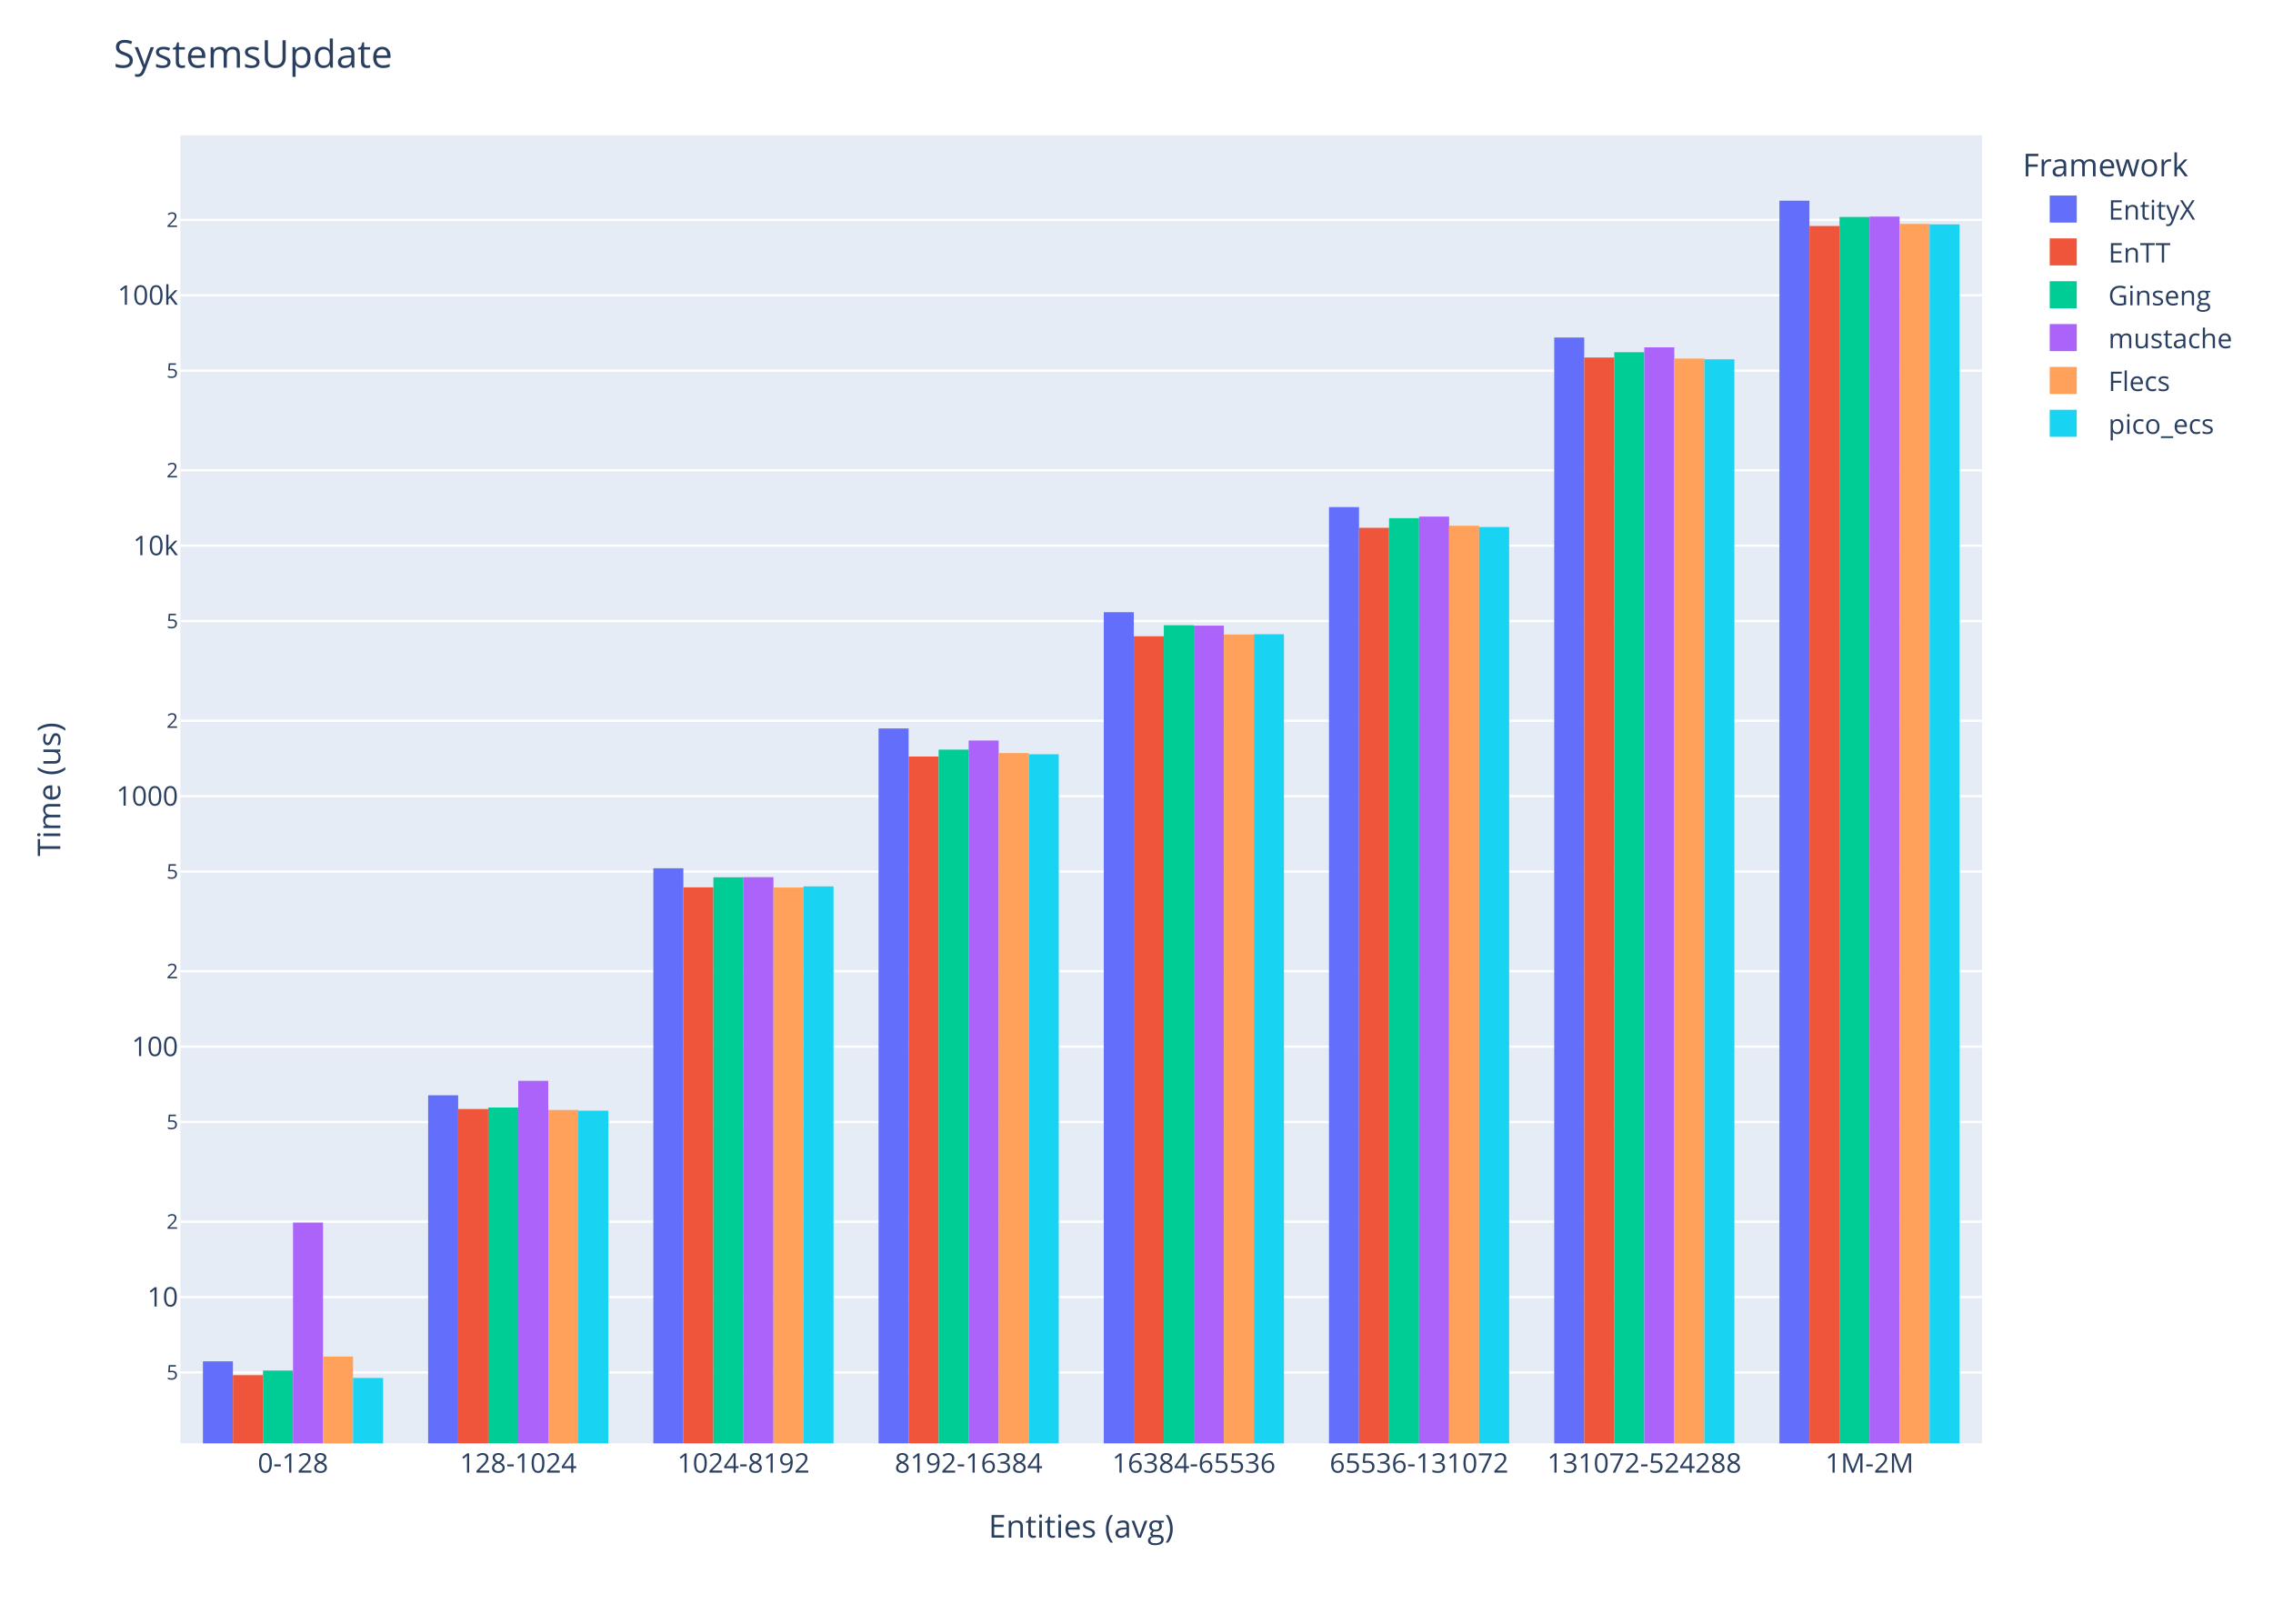
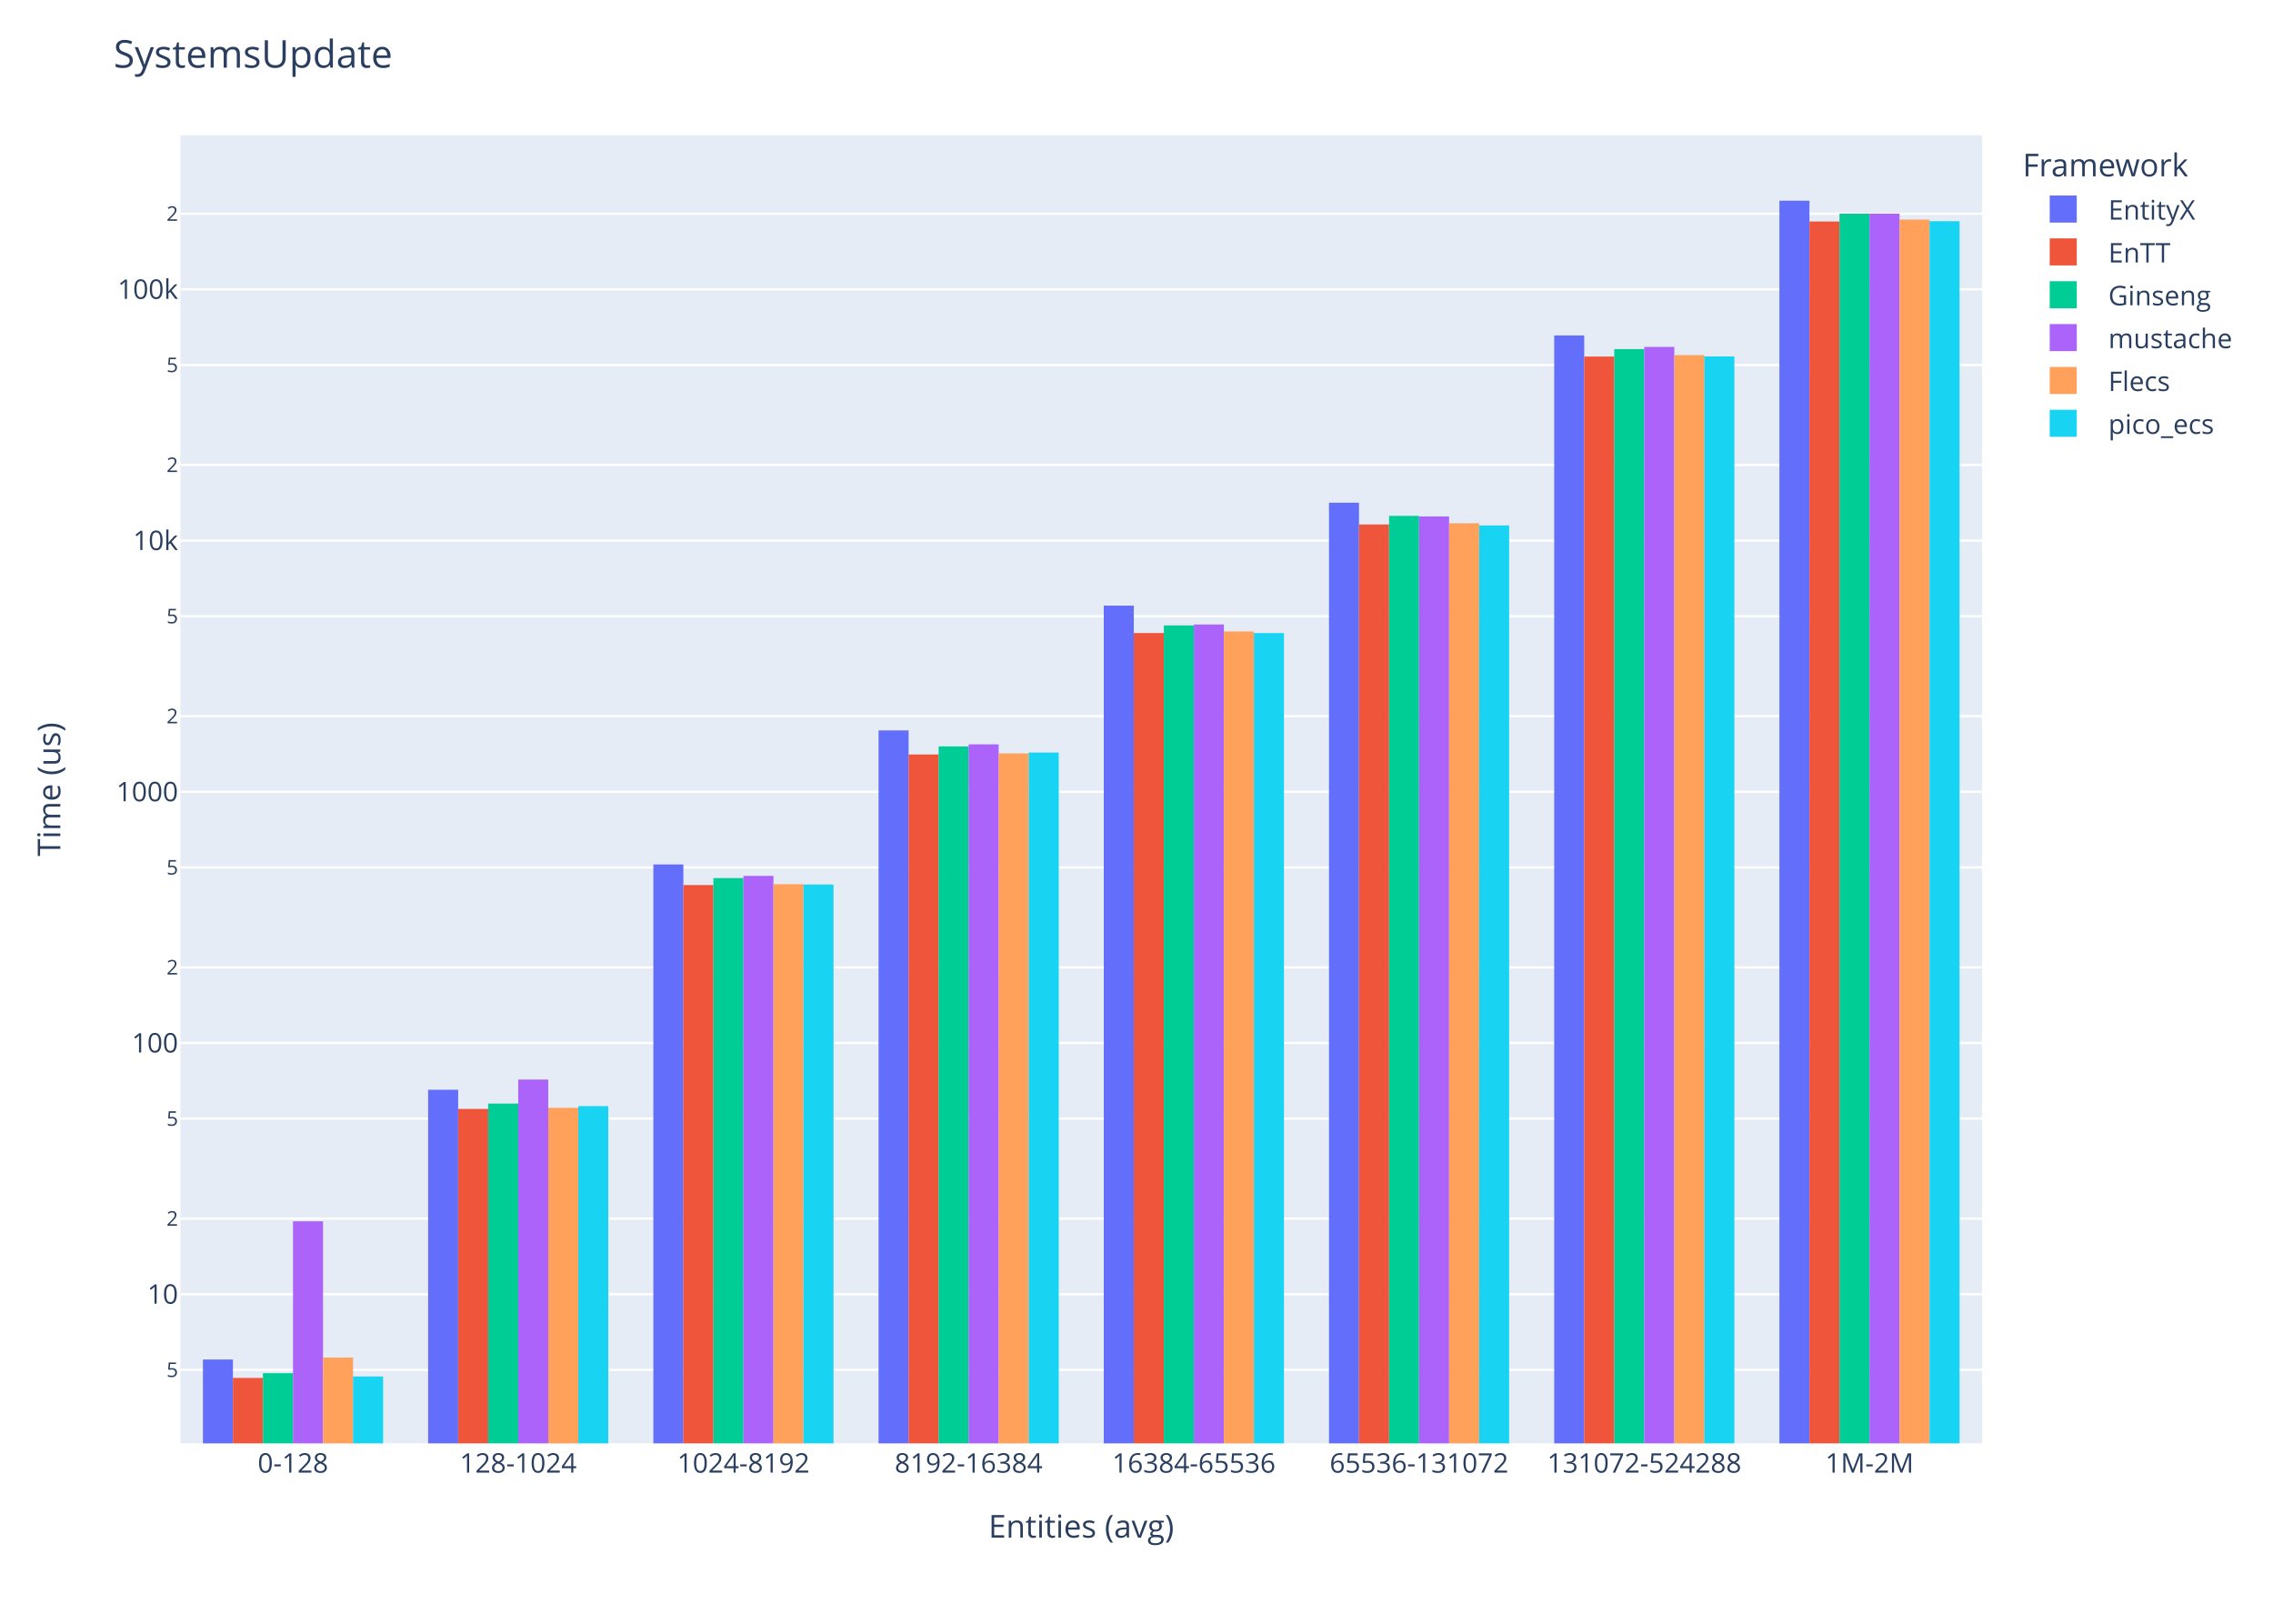
<svg xmlns="http://www.w3.org/2000/svg" class="main-svg" width="1008" height="720" style="" viewBox="0 0 1008 720">
  <rect x="0" y="0" width="1008" height="720" style="fill: rgb(255, 255, 255); fill-opacity: 1;" />
-   <defs id="defs-ab5347">
+   <defs id="defs-25a869">
    <g class="clips">
-       <clipPath id="clipab5347xyplot" class="plotclip">
+       <clipPath id="clip25a869xyplot" class="plotclip">
        <rect width="799" height="580" />
      </clipPath>
-       <clipPath class="axesclip" id="clipab5347x">
+       <clipPath class="axesclip" id="clip25a869x">
        <rect x="80" y="0" width="799" height="720" />
      </clipPath>
-       <clipPath class="axesclip" id="clipab5347y">
+       <clipPath class="axesclip" id="clip25a869y">
        <rect x="0" y="60" width="1008" height="580" />
      </clipPath>
-       <clipPath class="axesclip" id="clipab5347xy">
+       <clipPath class="axesclip" id="clip25a869xy">
        <rect x="80" y="60" width="799" height="580" />
      </clipPath>
    </g>
    <g class="gradients" />
    <g class="patterns" />
  </defs>
  <g class="bglayer">
    <rect class="bg" x="80" y="60" width="799" height="580" style="fill: rgb(229, 236, 246); fill-opacity: 1; stroke-width: 0;" />
  </g>
  <g class="layer-below">
    <g class="imagelayer" />
    <g class="shapelayer" />
  </g>
  <g class="cartesianlayer">
    <g class="subplot xy">
      <g class="layer-subplot">
        <g class="shapelayer" />
        <g class="imagelayer" />
      </g>
      <g class="minor-gridlayer">
        <g class="x" />
        <g class="y" />
      </g>
      <g class="gridlayer">
        <g class="x" />
        <g class="y">
-           <path class="ygrid crisp" transform="translate(0,608.57)" d="M80,0h799" style="stroke: rgb(255, 255, 255); stroke-opacity: 1; stroke-width: 1px;" />
-           <path class="ygrid crisp" transform="translate(0,575.14)" d="M80,0h799" style="stroke: rgb(255, 255, 255); stroke-opacity: 1; stroke-width: 1px;" />
-           <path class="ygrid crisp" transform="translate(0,541.71)" d="M80,0h799" style="stroke: rgb(255, 255, 255); stroke-opacity: 1; stroke-width: 1px;" />
-           <path class="ygrid crisp" transform="translate(0,497.52)" d="M80,0h799" style="stroke: rgb(255, 255, 255); stroke-opacity: 1; stroke-width: 1px;" />
-           <path class="ygrid crisp" transform="translate(0,464.09)" d="M80,0h799" style="stroke: rgb(255, 255, 255); stroke-opacity: 1; stroke-width: 1px;" />
-           <path class="ygrid crisp" transform="translate(0,430.66)" d="M80,0h799" style="stroke: rgb(255, 255, 255); stroke-opacity: 1; stroke-width: 1px;" />
-           <path class="ygrid crisp" transform="translate(0,386.46)" d="M80,0h799" style="stroke: rgb(255, 255, 255); stroke-opacity: 1; stroke-width: 1px;" />
-           <path class="ygrid crisp" transform="translate(0,353.03)" d="M80,0h799" style="stroke: rgb(255, 255, 255); stroke-opacity: 1; stroke-width: 1px;" />
-           <path class="ygrid crisp" transform="translate(0,319.6)" d="M80,0h799" style="stroke: rgb(255, 255, 255); stroke-opacity: 1; stroke-width: 1px;" />
-           <path class="ygrid crisp" transform="translate(0,275.41)" d="M80,0h799" style="stroke: rgb(255, 255, 255); stroke-opacity: 1; stroke-width: 1px;" />
-           <path class="ygrid crisp" transform="translate(0,241.98)" d="M80,0h799" style="stroke: rgb(255, 255, 255); stroke-opacity: 1; stroke-width: 1px;" />
-           <path class="ygrid crisp" transform="translate(0,208.55)" d="M80,0h799" style="stroke: rgb(255, 255, 255); stroke-opacity: 1; stroke-width: 1px;" />
-           <path class="ygrid crisp" transform="translate(0,164.36)" d="M80,0h799" style="stroke: rgb(255, 255, 255); stroke-opacity: 1; stroke-width: 1px;" />
-           <path class="ygrid crisp" transform="translate(0,130.93)" d="M80,0h799" style="stroke: rgb(255, 255, 255); stroke-opacity: 1; stroke-width: 1px;" />
-           <path class="ygrid crisp" transform="translate(0,97.5)" d="M80,0h799" style="stroke: rgb(255, 255, 255); stroke-opacity: 1; stroke-width: 1px;" />
+           <path class="ygrid crisp" transform="translate(0,607.42)" d="M80,0h799" style="stroke: rgb(255, 255, 255); stroke-opacity: 1; stroke-width: 1px;" />
+           <path class="ygrid crisp" transform="translate(0,573.89)" d="M80,0h799" style="stroke: rgb(255, 255, 255); stroke-opacity: 1; stroke-width: 1px;" />
+           <path class="ygrid crisp" transform="translate(0,540.35)" d="M80,0h799" style="stroke: rgb(255, 255, 255); stroke-opacity: 1; stroke-width: 1px;" />
+           <path class="ygrid crisp" transform="translate(0,496.03)" d="M80,0h799" style="stroke: rgb(255, 255, 255); stroke-opacity: 1; stroke-width: 1px;" />
+           <path class="ygrid crisp" transform="translate(0,462.49)" d="M80,0h799" style="stroke: rgb(255, 255, 255); stroke-opacity: 1; stroke-width: 1px;" />
+           <path class="ygrid crisp" transform="translate(0,428.96)" d="M80,0h799" style="stroke: rgb(255, 255, 255); stroke-opacity: 1; stroke-width: 1px;" />
+           <path class="ygrid crisp" transform="translate(0,384.63)" d="M80,0h799" style="stroke: rgb(255, 255, 255); stroke-opacity: 1; stroke-width: 1px;" />
+           <path class="ygrid crisp" transform="translate(0,351.1)" d="M80,0h799" style="stroke: rgb(255, 255, 255); stroke-opacity: 1; stroke-width: 1px;" />
+           <path class="ygrid crisp" transform="translate(0,317.57)" d="M80,0h799" style="stroke: rgb(255, 255, 255); stroke-opacity: 1; stroke-width: 1px;" />
+           <path class="ygrid crisp" transform="translate(0,273.24)" d="M80,0h799" style="stroke: rgb(255, 255, 255); stroke-opacity: 1; stroke-width: 1px;" />
+           <path class="ygrid crisp" transform="translate(0,239.71)" d="M80,0h799" style="stroke: rgb(255, 255, 255); stroke-opacity: 1; stroke-width: 1px;" />
+           <path class="ygrid crisp" transform="translate(0,206.17)" d="M80,0h799" style="stroke: rgb(255, 255, 255); stroke-opacity: 1; stroke-width: 1px;" />
+           <path class="ygrid crisp" transform="translate(0,161.85)" d="M80,0h799" style="stroke: rgb(255, 255, 255); stroke-opacity: 1; stroke-width: 1px;" />
+           <path class="ygrid crisp" transform="translate(0,128.31)" d="M80,0h799" style="stroke: rgb(255, 255, 255); stroke-opacity: 1; stroke-width: 1px;" />
+           <path class="ygrid crisp" transform="translate(0,94.78)" d="M80,0h799" style="stroke: rgb(255, 255, 255); stroke-opacity: 1; stroke-width: 1px;" />
        </g>
      </g>
      <g class="zerolinelayer" />
      <path class="xlines-below" />
      <path class="ylines-below" />
      <g class="overlines-below" />
      <g class="xaxislayer-below" />
      <g class="yaxislayer-below" />
      <g class="overaxes-below" />
-       <g class="plot" transform="translate(80,60)" clip-path="url(#clipab5347xyplot)">
+       <g class="plot" transform="translate(80,60)" clip-path="url(#clip25a869xyplot)">
        <g class="barlayer mlayer">
          <g class="trace bars" style="opacity: 1;">
            <g class="points">
              <g class="point">
-                 <path d="M9.99,6090V543.65H23.3V6090Z" style="vector-effect: non-scaling-stroke; opacity: 1; stroke-width: 0px; fill: rgb(99, 110, 250); fill-opacity: 1;" />
-               </g>
-               <g class="point">
-                 <path d="M109.86,6090V425.66H123.18V6090Z" style="vector-effect: non-scaling-stroke; opacity: 1; stroke-width: 0px; fill: rgb(99, 110, 250); fill-opacity: 1;" />
-               </g>
-               <g class="point">
-                 <path d="M209.74,6090V324.99H223.05V6090Z" style="vector-effect: non-scaling-stroke; opacity: 1; stroke-width: 0px; fill: rgb(99, 110, 250); fill-opacity: 1;" />
-               </g>
-               <g class="point">
-                 <path d="M309.61,6090V263.03H322.93V6090Z" style="vector-effect: non-scaling-stroke; opacity: 1; stroke-width: 0px; fill: rgb(99, 110, 250); fill-opacity: 1;" />
-               </g>
-               <g class="point">
-                 <path d="M409.49,6090V211.47H422.8V6090Z" style="vector-effect: non-scaling-stroke; opacity: 1; stroke-width: 0px; fill: rgb(99, 110, 250); fill-opacity: 1;" />
-               </g>
-               <g class="point">
-                 <path d="M509.36,6090V164.84H522.68V6090Z" style="vector-effect: non-scaling-stroke; opacity: 1; stroke-width: 0px; fill: rgb(99, 110, 250); fill-opacity: 1;" />
-               </g>
-               <g class="point">
-                 <path d="M609.24,6090V89.67H622.55V6090Z" style="vector-effect: non-scaling-stroke; opacity: 1; stroke-width: 0px; fill: rgb(99, 110, 250); fill-opacity: 1;" />
+                 <path d="M9.99,6090V542.83H23.3V6090Z" style="vector-effect: non-scaling-stroke; opacity: 1; stroke-width: 0px; fill: rgb(99, 110, 250); fill-opacity: 1;" />
+               </g>
+               <g class="point">
+                 <path d="M109.86,6090V423.21H123.18V6090Z" style="vector-effect: non-scaling-stroke; opacity: 1; stroke-width: 0px; fill: rgb(99, 110, 250); fill-opacity: 1;" />
+               </g>
+               <g class="point">
+                 <path d="M209.74,6090V323.31H223.05V6090Z" style="vector-effect: non-scaling-stroke; opacity: 1; stroke-width: 0px; fill: rgb(99, 110, 250); fill-opacity: 1;" />
+               </g>
+               <g class="point">
+                 <path d="M309.61,6090V263.87H322.93V6090Z" style="vector-effect: non-scaling-stroke; opacity: 1; stroke-width: 0px; fill: rgb(99, 110, 250); fill-opacity: 1;" />
+               </g>
+               <g class="point">
+                 <path d="M409.49,6090V208.56H422.8V6090Z" style="vector-effect: non-scaling-stroke; opacity: 1; stroke-width: 0px; fill: rgb(99, 110, 250); fill-opacity: 1;" />
+               </g>
+               <g class="point">
+                 <path d="M509.36,6090V162.92H522.68V6090Z" style="vector-effect: non-scaling-stroke; opacity: 1; stroke-width: 0px; fill: rgb(99, 110, 250); fill-opacity: 1;" />
+               </g>
+               <g class="point">
+                 <path d="M609.24,6090V88.76H622.55V6090Z" style="vector-effect: non-scaling-stroke; opacity: 1; stroke-width: 0px; fill: rgb(99, 110, 250); fill-opacity: 1;" />
              </g>
              <g class="point">
                <path d="M709.11,6090V29H722.43V6090Z" style="vector-effect: non-scaling-stroke; opacity: 1; stroke-width: 0px; fill: rgb(99, 110, 250); fill-opacity: 1;" />
              </g>
            </g>
          </g>
          <g class="trace bars" style="opacity: 1;">
            <g class="points">
              <g class="point">
-                 <path d="M23.3,6090V549.77H36.62V6090Z" style="vector-effect: non-scaling-stroke; opacity: 1; stroke-width: 0px; fill: rgb(239, 85, 59); fill-opacity: 1;" />
-               </g>
-               <g class="point">
-                 <path d="M123.18,6090V431.78H136.5V6090Z" style="vector-effect: non-scaling-stroke; opacity: 1; stroke-width: 0px; fill: rgb(239, 85, 59); fill-opacity: 1;" />
-               </g>
-               <g class="point">
-                 <path d="M223.05,6090V333.47H236.37V6090Z" style="vector-effect: non-scaling-stroke; opacity: 1; stroke-width: 0px; fill: rgb(239, 85, 59); fill-opacity: 1;" />
-               </g>
-               <g class="point">
-                 <path d="M322.93,6090V275.47H336.25V6090Z" style="vector-effect: non-scaling-stroke; opacity: 1; stroke-width: 0px; fill: rgb(239, 85, 59); fill-opacity: 1;" />
-               </g>
-               <g class="point">
-                 <path d="M422.8,6090V222.12H436.12V6090Z" style="vector-effect: non-scaling-stroke; opacity: 1; stroke-width: 0px; fill: rgb(239, 85, 59); fill-opacity: 1;" />
-               </g>
-               <g class="point">
-                 <path d="M522.68,6090V174.04H536V6090Z" style="vector-effect: non-scaling-stroke; opacity: 1; stroke-width: 0px; fill: rgb(239, 85, 59); fill-opacity: 1;" />
-               </g>
-               <g class="point">
-                 <path d="M622.55,6090V98.55H635.87V6090Z" style="vector-effect: non-scaling-stroke; opacity: 1; stroke-width: 0px; fill: rgb(239, 85, 59); fill-opacity: 1;" />
-               </g>
-               <g class="point">
-                 <path d="M722.43,6090V40.22H735.75V6090Z" style="vector-effect: non-scaling-stroke; opacity: 1; stroke-width: 0px; fill: rgb(239, 85, 59); fill-opacity: 1;" />
-               </g>
-             </g>
-           </g>
-           <g class="trace bars" style="opacity: 1;">
-             <g class="points">
-               <g class="point">
-                 <path d="M36.62,6090V547.73H49.94V6090Z" style="vector-effect: non-scaling-stroke; opacity: 1; stroke-width: 0px; fill: rgb(0, 204, 150); fill-opacity: 1;" />
-               </g>
-               <g class="point">
-                 <path d="M136.5,6090V431.1H149.81V6090Z" style="vector-effect: non-scaling-stroke; opacity: 1; stroke-width: 0px; fill: rgb(0, 204, 150); fill-opacity: 1;" />
-               </g>
-               <g class="point">
-                 <path d="M236.37,6090V329H249.69V6090Z" style="vector-effect: non-scaling-stroke; opacity: 1; stroke-width: 0px; fill: rgb(0, 204, 150); fill-opacity: 1;" />
-               </g>
-               <g class="point">
-                 <path d="M336.25,6090V272.41H349.56V6090Z" style="vector-effect: non-scaling-stroke; opacity: 1; stroke-width: 0px; fill: rgb(0, 204, 150); fill-opacity: 1;" />
-               </g>
-               <g class="point">
-                 <path d="M436.12,6090V217.24H449.44V6090Z" style="vector-effect: non-scaling-stroke; opacity: 1; stroke-width: 0px; fill: rgb(0, 204, 150); fill-opacity: 1;" />
-               </g>
-               <g class="point">
-                 <path d="M536,6090V169.78H549.31V6090Z" style="vector-effect: non-scaling-stroke; opacity: 1; stroke-width: 0px; fill: rgb(0, 204, 150); fill-opacity: 1;" />
-               </g>
-               <g class="point">
-                 <path d="M635.87,6090V96.16H649.19V6090Z" style="vector-effect: non-scaling-stroke; opacity: 1; stroke-width: 0px; fill: rgb(0, 204, 150); fill-opacity: 1;" />
-               </g>
-               <g class="point">
-                 <path d="M735.75,6090V36.2H749.06V6090Z" style="vector-effect: non-scaling-stroke; opacity: 1; stroke-width: 0px; fill: rgb(0, 204, 150); fill-opacity: 1;" />
-               </g>
-             </g>
-           </g>
-           <g class="trace bars" style="opacity: 1;">
-             <g class="points">
-               <g class="point">
-                 <path d="M49.94,6090V482.11H63.25V6090Z" style="vector-effect: non-scaling-stroke; opacity: 1; stroke-width: 0px; fill: rgb(171, 99, 250); fill-opacity: 1;" />
-               </g>
-               <g class="point">
-                 <path d="M149.81,6090V419.28H163.13V6090Z" style="vector-effect: non-scaling-stroke; opacity: 1; stroke-width: 0px; fill: rgb(171, 99, 250); fill-opacity: 1;" />
-               </g>
-               <g class="point">
-                 <path d="M249.69,6090V328.96H263V6090Z" style="vector-effect: non-scaling-stroke; opacity: 1; stroke-width: 0px; fill: rgb(171, 99, 250); fill-opacity: 1;" />
-               </g>
-               <g class="point">
-                 <path d="M349.56,6090V268.36H362.88V6090Z" style="vector-effect: non-scaling-stroke; opacity: 1; stroke-width: 0px; fill: rgb(171, 99, 250); fill-opacity: 1;" />
-               </g>
-               <g class="point">
-                 <path d="M449.44,6090V217.43H462.75V6090Z" style="vector-effect: non-scaling-stroke; opacity: 1; stroke-width: 0px; fill: rgb(171, 99, 250); fill-opacity: 1;" />
-               </g>
-               <g class="point">
-                 <path d="M549.31,6090V169.08H562.63V6090Z" style="vector-effect: non-scaling-stroke; opacity: 1; stroke-width: 0px; fill: rgb(171, 99, 250); fill-opacity: 1;" />
-               </g>
-               <g class="point">
-                 <path d="M649.19,6090V94.03H662.5V6090Z" style="vector-effect: non-scaling-stroke; opacity: 1; stroke-width: 0px; fill: rgb(171, 99, 250); fill-opacity: 1;" />
-               </g>
-               <g class="point">
-                 <path d="M749.06,6090V36.04H762.38V6090Z" style="vector-effect: non-scaling-stroke; opacity: 1; stroke-width: 0px; fill: rgb(171, 99, 250); fill-opacity: 1;" />
-               </g>
-             </g>
-           </g>
-           <g class="trace bars" style="opacity: 1;">
-             <g class="points">
-               <g class="point">
-                 <path d="M63.25,6090V541.52H76.57V6090Z" style="vector-effect: non-scaling-stroke; opacity: 1; stroke-width: 0px; fill: rgb(255, 161, 90); fill-opacity: 1;" />
-               </g>
-               <g class="point">
-                 <path d="M163.13,6090V432.18H176.45V6090Z" style="vector-effect: non-scaling-stroke; opacity: 1; stroke-width: 0px; fill: rgb(255, 161, 90); fill-opacity: 1;" />
-               </g>
-               <g class="point">
-                 <path d="M263,6090V333.54H276.32V6090Z" style="vector-effect: non-scaling-stroke; opacity: 1; stroke-width: 0px; fill: rgb(255, 161, 90); fill-opacity: 1;" />
-               </g>
-               <g class="point">
-                 <path d="M362.88,6090V273.94H376.2V6090Z" style="vector-effect: non-scaling-stroke; opacity: 1; stroke-width: 0px; fill: rgb(255, 161, 90); fill-opacity: 1;" />
-               </g>
-               <g class="point">
-                 <path d="M462.75,6090V221.34H476.07V6090Z" style="vector-effect: non-scaling-stroke; opacity: 1; stroke-width: 0px; fill: rgb(255, 161, 90); fill-opacity: 1;" />
-               </g>
-               <g class="point">
-                 <path d="M562.63,6090V173.12H575.95V6090Z" style="vector-effect: non-scaling-stroke; opacity: 1; stroke-width: 0px; fill: rgb(255, 161, 90); fill-opacity: 1;" />
-               </g>
-               <g class="point">
-                 <path d="M662.5,6090V98.99H675.82V6090Z" style="vector-effect: non-scaling-stroke; opacity: 1; stroke-width: 0px; fill: rgb(255, 161, 90); fill-opacity: 1;" />
-               </g>
-               <g class="point">
-                 <path d="M762.38,6090V39.29H775.7V6090Z" style="vector-effect: non-scaling-stroke; opacity: 1; stroke-width: 0px; fill: rgb(255, 161, 90); fill-opacity: 1;" />
-               </g>
-             </g>
-           </g>
-           <g class="trace bars" style="opacity: 1;">
-             <g class="points">
-               <g class="point">
-                 <path d="M76.57,6090V551H89.89V6090Z" style="vector-effect: non-scaling-stroke; opacity: 1; stroke-width: 0px; fill: rgb(25, 211, 243); fill-opacity: 1;" />
-               </g>
-               <g class="point">
-                 <path d="M176.45,6090V432.49H189.76V6090Z" style="vector-effect: non-scaling-stroke; opacity: 1; stroke-width: 0px; fill: rgb(25, 211, 243); fill-opacity: 1;" />
-               </g>
-               <g class="point">
-                 <path d="M276.32,6090V333.03H289.64V6090Z" style="vector-effect: non-scaling-stroke; opacity: 1; stroke-width: 0px; fill: rgb(25, 211, 243); fill-opacity: 1;" />
-               </g>
-               <g class="point">
-                 <path d="M376.2,6090V274.44H389.51V6090Z" style="vector-effect: non-scaling-stroke; opacity: 1; stroke-width: 0px; fill: rgb(25, 211, 243); fill-opacity: 1;" />
-               </g>
-               <g class="point">
-                 <path d="M476.07,6090V221.22H489.39V6090Z" style="vector-effect: non-scaling-stroke; opacity: 1; stroke-width: 0px; fill: rgb(25, 211, 243); fill-opacity: 1;" />
-               </g>
-               <g class="point">
-                 <path d="M575.95,6090V173.7H589.26V6090Z" style="vector-effect: non-scaling-stroke; opacity: 1; stroke-width: 0px; fill: rgb(25, 211, 243); fill-opacity: 1;" />
-               </g>
-               <g class="point">
-                 <path d="M675.82,6090V99.31H689.14V6090Z" style="vector-effect: non-scaling-stroke; opacity: 1; stroke-width: 0px; fill: rgb(25, 211, 243); fill-opacity: 1;" />
-               </g>
-               <g class="point">
-                 <path d="M775.7,6090V39.47H789.01V6090Z" style="vector-effect: non-scaling-stroke; opacity: 1; stroke-width: 0px; fill: rgb(25, 211, 243); fill-opacity: 1;" />
+                 <path d="M23.3,6090V551H36.62V6090Z" style="vector-effect: non-scaling-stroke; opacity: 1; stroke-width: 0px; fill: rgb(239, 85, 59); fill-opacity: 1;" />
+               </g>
+               <g class="point">
+                 <path d="M123.18,6090V431.72H136.5V6090Z" style="vector-effect: non-scaling-stroke; opacity: 1; stroke-width: 0px; fill: rgb(239, 85, 59); fill-opacity: 1;" />
+               </g>
+               <g class="point">
+                 <path d="M223.05,6090V332.46H236.37V6090Z" style="vector-effect: non-scaling-stroke; opacity: 1; stroke-width: 0px; fill: rgb(239, 85, 59); fill-opacity: 1;" />
+               </g>
+               <g class="point">
+                 <path d="M322.93,6090V274.54H336.25V6090Z" style="vector-effect: non-scaling-stroke; opacity: 1; stroke-width: 0px; fill: rgb(239, 85, 59); fill-opacity: 1;" />
+               </g>
+               <g class="point">
+                 <path d="M422.8,6090V220.7H436.12V6090Z" style="vector-effect: non-scaling-stroke; opacity: 1; stroke-width: 0px; fill: rgb(239, 85, 59); fill-opacity: 1;" />
+               </g>
+               <g class="point">
+                 <path d="M522.68,6090V172.57H536V6090Z" style="vector-effect: non-scaling-stroke; opacity: 1; stroke-width: 0px; fill: rgb(239, 85, 59); fill-opacity: 1;" />
+               </g>
+               <g class="point">
+                 <path d="M622.55,6090V98.1H635.87V6090Z" style="vector-effect: non-scaling-stroke; opacity: 1; stroke-width: 0px; fill: rgb(239, 85, 59); fill-opacity: 1;" />
+               </g>
+               <g class="point">
+                 <path d="M722.43,6090V38.21H735.75V6090Z" style="vector-effect: non-scaling-stroke; opacity: 1; stroke-width: 0px; fill: rgb(239, 85, 59); fill-opacity: 1;" />
+               </g>
+             </g>
+           </g>
+           <g class="trace bars" style="opacity: 1;">
+             <g class="points">
+               <g class="point">
+                 <path d="M36.62,6090V548.89H49.94V6090Z" style="vector-effect: non-scaling-stroke; opacity: 1; stroke-width: 0px; fill: rgb(0, 204, 150); fill-opacity: 1;" />
+               </g>
+               <g class="point">
+                 <path d="M136.5,6090V429.35H149.81V6090Z" style="vector-effect: non-scaling-stroke; opacity: 1; stroke-width: 0px; fill: rgb(0, 204, 150); fill-opacity: 1;" />
+               </g>
+               <g class="point">
+                 <path d="M236.37,6090V329.36H249.69V6090Z" style="vector-effect: non-scaling-stroke; opacity: 1; stroke-width: 0px; fill: rgb(0, 204, 150); fill-opacity: 1;" />
+               </g>
+               <g class="point">
+                 <path d="M336.25,6090V270.98H349.56V6090Z" style="vector-effect: non-scaling-stroke; opacity: 1; stroke-width: 0px; fill: rgb(0, 204, 150); fill-opacity: 1;" />
+               </g>
+               <g class="point">
+                 <path d="M436.12,6090V217.32H449.44V6090Z" style="vector-effect: non-scaling-stroke; opacity: 1; stroke-width: 0px; fill: rgb(0, 204, 150); fill-opacity: 1;" />
+               </g>
+               <g class="point">
+                 <path d="M536,6090V168.76H549.31V6090Z" style="vector-effect: non-scaling-stroke; opacity: 1; stroke-width: 0px; fill: rgb(0, 204, 150); fill-opacity: 1;" />
+               </g>
+               <g class="point">
+                 <path d="M635.87,6090V94.79H649.19V6090Z" style="vector-effect: non-scaling-stroke; opacity: 1; stroke-width: 0px; fill: rgb(0, 204, 150); fill-opacity: 1;" />
+               </g>
+               <g class="point">
+                 <path d="M735.75,6090V34.75H749.06V6090Z" style="vector-effect: non-scaling-stroke; opacity: 1; stroke-width: 0px; fill: rgb(0, 204, 150); fill-opacity: 1;" />
+               </g>
+             </g>
+           </g>
+           <g class="trace bars" style="opacity: 1;">
+             <g class="points">
+               <g class="point">
+                 <path d="M49.94,6090V481.56H63.25V6090Z" style="vector-effect: non-scaling-stroke; opacity: 1; stroke-width: 0px; fill: rgb(171, 99, 250); fill-opacity: 1;" />
+               </g>
+               <g class="point">
+                 <path d="M149.81,6090V418.71H163.13V6090Z" style="vector-effect: non-scaling-stroke; opacity: 1; stroke-width: 0px; fill: rgb(171, 99, 250); fill-opacity: 1;" />
+               </g>
+               <g class="point">
+                 <path d="M249.69,6090V328.4H263V6090Z" style="vector-effect: non-scaling-stroke; opacity: 1; stroke-width: 0px; fill: rgb(171, 99, 250); fill-opacity: 1;" />
+               </g>
+               <g class="point">
+                 <path d="M349.56,6090V270.07H362.88V6090Z" style="vector-effect: non-scaling-stroke; opacity: 1; stroke-width: 0px; fill: rgb(171, 99, 250); fill-opacity: 1;" />
+               </g>
+               <g class="point">
+                 <path d="M449.44,6090V216.92H462.75V6090Z" style="vector-effect: non-scaling-stroke; opacity: 1; stroke-width: 0px; fill: rgb(171, 99, 250); fill-opacity: 1;" />
+               </g>
+               <g class="point">
+                 <path d="M549.31,6090V169H562.63V6090Z" style="vector-effect: non-scaling-stroke; opacity: 1; stroke-width: 0px; fill: rgb(171, 99, 250); fill-opacity: 1;" />
+               </g>
+               <g class="point">
+                 <path d="M649.19,6090V93.84H662.5V6090Z" style="vector-effect: non-scaling-stroke; opacity: 1; stroke-width: 0px; fill: rgb(171, 99, 250); fill-opacity: 1;" />
+               </g>
+               <g class="point">
+                 <path d="M749.06,6090V34.73H762.38V6090Z" style="vector-effect: non-scaling-stroke; opacity: 1; stroke-width: 0px; fill: rgb(171, 99, 250); fill-opacity: 1;" />
+               </g>
+             </g>
+           </g>
+           <g class="trace bars" style="opacity: 1;">
+             <g class="points">
+               <g class="point">
+                 <path d="M63.25,6090V541.98H76.57V6090Z" style="vector-effect: non-scaling-stroke; opacity: 1; stroke-width: 0px; fill: rgb(255, 161, 90); fill-opacity: 1;" />
+               </g>
+               <g class="point">
+                 <path d="M163.13,6090V431.24H176.45V6090Z" style="vector-effect: non-scaling-stroke; opacity: 1; stroke-width: 0px; fill: rgb(255, 161, 90); fill-opacity: 1;" />
+               </g>
+               <g class="point">
+                 <path d="M263,6090V332.07H276.32V6090Z" style="vector-effect: non-scaling-stroke; opacity: 1; stroke-width: 0px; fill: rgb(255, 161, 90); fill-opacity: 1;" />
+               </g>
+               <g class="point">
+                 <path d="M362.88,6090V274.09H376.2V6090Z" style="vector-effect: non-scaling-stroke; opacity: 1; stroke-width: 0px; fill: rgb(255, 161, 90); fill-opacity: 1;" />
+               </g>
+               <g class="point">
+                 <path d="M462.75,6090V220H476.07V6090Z" style="vector-effect: non-scaling-stroke; opacity: 1; stroke-width: 0px; fill: rgb(255, 161, 90); fill-opacity: 1;" />
+               </g>
+               <g class="point">
+                 <path d="M562.63,6090V172.04H575.95V6090Z" style="vector-effect: non-scaling-stroke; opacity: 1; stroke-width: 0px; fill: rgb(255, 161, 90); fill-opacity: 1;" />
+               </g>
+               <g class="point">
+                 <path d="M662.5,6090V97.48H675.82V6090Z" style="vector-effect: non-scaling-stroke; opacity: 1; stroke-width: 0px; fill: rgb(255, 161, 90); fill-opacity: 1;" />
+               </g>
+               <g class="point">
+                 <path d="M762.38,6090V37.35H775.7V6090Z" style="vector-effect: non-scaling-stroke; opacity: 1; stroke-width: 0px; fill: rgb(255, 161, 90); fill-opacity: 1;" />
+               </g>
+             </g>
+           </g>
+           <g class="trace bars" style="opacity: 1;">
+             <g class="points">
+               <g class="point">
+                 <path d="M76.57,6090V550.36H89.89V6090Z" style="vector-effect: non-scaling-stroke; opacity: 1; stroke-width: 0px; fill: rgb(25, 211, 243); fill-opacity: 1;" />
+               </g>
+               <g class="point">
+                 <path d="M176.45,6090V430.47H189.76V6090Z" style="vector-effect: non-scaling-stroke; opacity: 1; stroke-width: 0px; fill: rgb(25, 211, 243); fill-opacity: 1;" />
+               </g>
+               <g class="point">
+                 <path d="M276.32,6090V332.21H289.64V6090Z" style="vector-effect: non-scaling-stroke; opacity: 1; stroke-width: 0px; fill: rgb(25, 211, 243); fill-opacity: 1;" />
+               </g>
+               <g class="point">
+                 <path d="M376.2,6090V273.7H389.51V6090Z" style="vector-effect: non-scaling-stroke; opacity: 1; stroke-width: 0px; fill: rgb(25, 211, 243); fill-opacity: 1;" />
+               </g>
+               <g class="point">
+                 <path d="M476.07,6090V220.72H489.39V6090Z" style="vector-effect: non-scaling-stroke; opacity: 1; stroke-width: 0px; fill: rgb(25, 211, 243); fill-opacity: 1;" />
+               </g>
+               <g class="point">
+                 <path d="M575.95,6090V173H589.26V6090Z" style="vector-effect: non-scaling-stroke; opacity: 1; stroke-width: 0px; fill: rgb(25, 211, 243); fill-opacity: 1;" />
+               </g>
+               <g class="point">
+                 <path d="M675.82,6090V98.05H689.14V6090Z" style="vector-effect: non-scaling-stroke; opacity: 1; stroke-width: 0px; fill: rgb(25, 211, 243); fill-opacity: 1;" />
+               </g>
+               <g class="point">
+                 <path d="M775.7,6090V38.08H789.01V6090Z" style="vector-effect: non-scaling-stroke; opacity: 1; stroke-width: 0px; fill: rgb(25, 211, 243); fill-opacity: 1;" />
              </g>
            </g>
          </g>
        </g>
      </g>
      <g class="overplot" />
      <path class="xlines-above crisp" d="M0,0" style="fill: none;" />
      <path class="ylines-above crisp" d="M0,0" style="fill: none;" />
      <g class="overlines-above" />
      <g class="xaxislayer-above">
        <g class="xtick">
          <text text-anchor="middle" x="0" y="653" transform="translate(129.94,0)" style="font-family: 'Open Sans', verdana, arial, sans-serif; font-size: 12px; fill: rgb(42, 63, 95); fill-opacity: 1; white-space: pre; opacity: 1;">0-128</text>
        </g>
        <g class="xtick">
          <text text-anchor="middle" x="0" y="653" transform="translate(229.81,0)" style="font-family: 'Open Sans', verdana, arial, sans-serif; font-size: 12px; fill: rgb(42, 63, 95); fill-opacity: 1; white-space: pre; opacity: 1;">128-1024</text>
        </g>
        <g class="xtick">
          <text text-anchor="middle" x="0" y="653" transform="translate(329.69,0)" style="font-family: 'Open Sans', verdana, arial, sans-serif; font-size: 12px; fill: rgb(42, 63, 95); fill-opacity: 1; white-space: pre; opacity: 1;">1024-8192</text>
        </g>
        <g class="xtick">
          <text text-anchor="middle" x="0" y="653" transform="translate(429.56,0)" style="font-family: 'Open Sans', verdana, arial, sans-serif; font-size: 12px; fill: rgb(42, 63, 95); fill-opacity: 1; white-space: pre; opacity: 1;">8192-16384</text>
        </g>
        <g class="xtick">
          <text text-anchor="middle" x="0" y="653" transform="translate(529.44,0)" style="font-family: 'Open Sans', verdana, arial, sans-serif; font-size: 12px; fill: rgb(42, 63, 95); fill-opacity: 1; white-space: pre; opacity: 1;">16384-65536</text>
        </g>
        <g class="xtick">
          <text text-anchor="middle" x="0" y="653" transform="translate(629.31,0)" style="font-family: 'Open Sans', verdana, arial, sans-serif; font-size: 12px; fill: rgb(42, 63, 95); fill-opacity: 1; white-space: pre; opacity: 1;">65536-131072</text>
        </g>
        <g class="xtick">
          <text text-anchor="middle" x="0" y="653" transform="translate(729.19,0)" style="font-family: 'Open Sans', verdana, arial, sans-serif; font-size: 12px; fill: rgb(42, 63, 95); fill-opacity: 1; white-space: pre; opacity: 1;">131072-524288</text>
        </g>
        <g class="xtick">
          <text text-anchor="middle" x="0" y="653" transform="translate(829.06,0)" style="font-family: 'Open Sans', verdana, arial, sans-serif; font-size: 12px; fill: rgb(42, 63, 95); fill-opacity: 1; white-space: pre; opacity: 1;">1M-2M</text>
        </g>
      </g>
      <g class="yaxislayer-above">
        <g class="ytick">
-           <text text-anchor="end" x="79" y="3.15" transform="translate(0,608.57)" style="font-family: 'Open Sans', verdana, arial, sans-serif; font-size: 9px; fill: rgb(42, 63, 95); fill-opacity: 1; white-space: pre; opacity: 1;">5</text>
-         </g>
-         <g class="ytick">
-           <text text-anchor="end" x="79" y="4.2" style="font-family: 'Open Sans', verdana, arial, sans-serif; font-size: 12px; fill: rgb(42, 63, 95); fill-opacity: 1; white-space: pre; opacity: 1;" transform="translate(0,575.14)">10</text>
-         </g>
-         <g class="ytick">
-           <text text-anchor="end" x="79" y="3.15" style="font-family: 'Open Sans', verdana, arial, sans-serif; font-size: 9px; fill: rgb(42, 63, 95); fill-opacity: 1; white-space: pre; opacity: 1;" transform="translate(0,541.71)">2</text>
-         </g>
-         <g class="ytick">
-           <text text-anchor="end" x="79" y="3.15" style="font-family: 'Open Sans', verdana, arial, sans-serif; font-size: 9px; fill: rgb(42, 63, 95); fill-opacity: 1; white-space: pre; opacity: 1;" transform="translate(0,497.52)">5</text>
-         </g>
-         <g class="ytick">
-           <text text-anchor="end" x="79" y="4.2" style="font-family: 'Open Sans', verdana, arial, sans-serif; font-size: 12px; fill: rgb(42, 63, 95); fill-opacity: 1; white-space: pre; opacity: 1;" transform="translate(0,464.09)">100</text>
-         </g>
-         <g class="ytick">
-           <text text-anchor="end" x="79" y="3.15" style="font-family: 'Open Sans', verdana, arial, sans-serif; font-size: 9px; fill: rgb(42, 63, 95); fill-opacity: 1; white-space: pre; opacity: 1;" transform="translate(0,430.66)">2</text>
-         </g>
-         <g class="ytick">
-           <text text-anchor="end" x="79" y="3.15" style="font-family: 'Open Sans', verdana, arial, sans-serif; font-size: 9px; fill: rgb(42, 63, 95); fill-opacity: 1; white-space: pre; opacity: 1;" transform="translate(0,386.46)">5</text>
-         </g>
-         <g class="ytick">
-           <text text-anchor="end" x="79" y="4.2" style="font-family: 'Open Sans', verdana, arial, sans-serif; font-size: 12px; fill: rgb(42, 63, 95); fill-opacity: 1; white-space: pre; opacity: 1;" transform="translate(0,353.03)">1000</text>
-         </g>
-         <g class="ytick">
-           <text text-anchor="end" x="79" y="3.15" style="font-family: 'Open Sans', verdana, arial, sans-serif; font-size: 9px; fill: rgb(42, 63, 95); fill-opacity: 1; white-space: pre; opacity: 1;" transform="translate(0,319.6)">2</text>
-         </g>
-         <g class="ytick">
-           <text text-anchor="end" x="79" y="3.15" style="font-family: 'Open Sans', verdana, arial, sans-serif; font-size: 9px; fill: rgb(42, 63, 95); fill-opacity: 1; white-space: pre; opacity: 1;" transform="translate(0,275.41)">5</text>
-         </g>
-         <g class="ytick">
-           <text text-anchor="end" x="79" y="4.2" style="font-family: 'Open Sans', verdana, arial, sans-serif; font-size: 12px; fill: rgb(42, 63, 95); fill-opacity: 1; white-space: pre; opacity: 1;" transform="translate(0,241.98)">10k</text>
-         </g>
-         <g class="ytick">
-           <text text-anchor="end" x="79" y="3.15" style="font-family: 'Open Sans', verdana, arial, sans-serif; font-size: 9px; fill: rgb(42, 63, 95); fill-opacity: 1; white-space: pre; opacity: 1;" transform="translate(0,208.55)">2</text>
-         </g>
-         <g class="ytick">
-           <text text-anchor="end" x="79" y="3.15" style="font-family: 'Open Sans', verdana, arial, sans-serif; font-size: 9px; fill: rgb(42, 63, 95); fill-opacity: 1; white-space: pre; opacity: 1;" transform="translate(0,164.36)">5</text>
-         </g>
-         <g class="ytick">
-           <text text-anchor="end" x="79" y="4.2" style="font-family: 'Open Sans', verdana, arial, sans-serif; font-size: 12px; fill: rgb(42, 63, 95); fill-opacity: 1; white-space: pre; opacity: 1;" transform="translate(0,130.93)">100k</text>
-         </g>
-         <g class="ytick">
-           <text text-anchor="end" x="79" y="3.15" style="font-family: 'Open Sans', verdana, arial, sans-serif; font-size: 9px; fill: rgb(42, 63, 95); fill-opacity: 1; white-space: pre; opacity: 1;" transform="translate(0,97.5)">2</text>
+           <text text-anchor="end" x="79" y="3.15" transform="translate(0,607.42)" style="font-family: 'Open Sans', verdana, arial, sans-serif; font-size: 9px; fill: rgb(42, 63, 95); fill-opacity: 1; white-space: pre; opacity: 1;">5</text>
+         </g>
+         <g class="ytick">
+           <text text-anchor="end" x="79" y="4.2" style="font-family: 'Open Sans', verdana, arial, sans-serif; font-size: 12px; fill: rgb(42, 63, 95); fill-opacity: 1; white-space: pre; opacity: 1;" transform="translate(0,573.89)">10</text>
+         </g>
+         <g class="ytick">
+           <text text-anchor="end" x="79" y="3.15" style="font-family: 'Open Sans', verdana, arial, sans-serif; font-size: 9px; fill: rgb(42, 63, 95); fill-opacity: 1; white-space: pre; opacity: 1;" transform="translate(0,540.35)">2</text>
+         </g>
+         <g class="ytick">
+           <text text-anchor="end" x="79" y="3.15" style="font-family: 'Open Sans', verdana, arial, sans-serif; font-size: 9px; fill: rgb(42, 63, 95); fill-opacity: 1; white-space: pre; opacity: 1;" transform="translate(0,496.03)">5</text>
+         </g>
+         <g class="ytick">
+           <text text-anchor="end" x="79" y="4.2" style="font-family: 'Open Sans', verdana, arial, sans-serif; font-size: 12px; fill: rgb(42, 63, 95); fill-opacity: 1; white-space: pre; opacity: 1;" transform="translate(0,462.49)">100</text>
+         </g>
+         <g class="ytick">
+           <text text-anchor="end" x="79" y="3.15" style="font-family: 'Open Sans', verdana, arial, sans-serif; font-size: 9px; fill: rgb(42, 63, 95); fill-opacity: 1; white-space: pre; opacity: 1;" transform="translate(0,428.96)">2</text>
+         </g>
+         <g class="ytick">
+           <text text-anchor="end" x="79" y="3.15" style="font-family: 'Open Sans', verdana, arial, sans-serif; font-size: 9px; fill: rgb(42, 63, 95); fill-opacity: 1; white-space: pre; opacity: 1;" transform="translate(0,384.63)">5</text>
+         </g>
+         <g class="ytick">
+           <text text-anchor="end" x="79" y="4.2" style="font-family: 'Open Sans', verdana, arial, sans-serif; font-size: 12px; fill: rgb(42, 63, 95); fill-opacity: 1; white-space: pre; opacity: 1;" transform="translate(0,351.1)">1000</text>
+         </g>
+         <g class="ytick">
+           <text text-anchor="end" x="79" y="3.15" style="font-family: 'Open Sans', verdana, arial, sans-serif; font-size: 9px; fill: rgb(42, 63, 95); fill-opacity: 1; white-space: pre; opacity: 1;" transform="translate(0,317.57)">2</text>
+         </g>
+         <g class="ytick">
+           <text text-anchor="end" x="79" y="3.15" style="font-family: 'Open Sans', verdana, arial, sans-serif; font-size: 9px; fill: rgb(42, 63, 95); fill-opacity: 1; white-space: pre; opacity: 1;" transform="translate(0,273.24)">5</text>
+         </g>
+         <g class="ytick">
+           <text text-anchor="end" x="79" y="4.2" style="font-family: 'Open Sans', verdana, arial, sans-serif; font-size: 12px; fill: rgb(42, 63, 95); fill-opacity: 1; white-space: pre; opacity: 1;" transform="translate(0,239.71)">10k</text>
+         </g>
+         <g class="ytick">
+           <text text-anchor="end" x="79" y="3.15" style="font-family: 'Open Sans', verdana, arial, sans-serif; font-size: 9px; fill: rgb(42, 63, 95); fill-opacity: 1; white-space: pre; opacity: 1;" transform="translate(0,206.17)">2</text>
+         </g>
+         <g class="ytick">
+           <text text-anchor="end" x="79" y="3.15" style="font-family: 'Open Sans', verdana, arial, sans-serif; font-size: 9px; fill: rgb(42, 63, 95); fill-opacity: 1; white-space: pre; opacity: 1;" transform="translate(0,161.85)">5</text>
+         </g>
+         <g class="ytick">
+           <text text-anchor="end" x="79" y="4.2" style="font-family: 'Open Sans', verdana, arial, sans-serif; font-size: 12px; fill: rgb(42, 63, 95); fill-opacity: 1; white-space: pre; opacity: 1;" transform="translate(0,128.31)">100k</text>
+         </g>
+         <g class="ytick">
+           <text text-anchor="end" x="79" y="3.15" style="font-family: 'Open Sans', verdana, arial, sans-serif; font-size: 9px; fill: rgb(42, 63, 95); fill-opacity: 1; white-space: pre; opacity: 1;" transform="translate(0,94.78)">2</text>
        </g>
      </g>
      <g class="overaxes-above" />
    </g>
  </g>
  <g class="polarlayer" />
  <g class="smithlayer" />
  <g class="ternarylayer" />
  <g class="geolayer" />
  <g class="funnelarealayer" />
  <g class="pielayer" />
  <g class="iciclelayer" />
  <g class="treemaplayer" />
  <g class="sunburstlayer" />
  <g class="glimages" />
-   <defs id="topdefs-ab5347">
+   <defs id="topdefs-25a869">
    <g class="clips" />
-     <clipPath id="legendab5347">
+     <clipPath id="legend25a869">
      <rect width="101" height="143" x="0" y="0" />
    </clipPath>
  </defs>
  <g class="layer-above">
    <g class="imagelayer" />
    <g class="shapelayer" />
  </g>
  <g class="infolayer">
    <g class="legend" pointer-events="all" transform="translate(894.98,60)">
      <rect class="bg" shape-rendering="crispEdges" width="101" height="143" x="0" y="0" style="stroke: rgb(68, 68, 68); stroke-opacity: 1; fill: rgb(255, 255, 255); fill-opacity: 1; stroke-width: 0px;" />
-       <g class="scrollbox" transform="" clip-path="url(#legendab5347)">
+       <g class="scrollbox" transform="" clip-path="url(#legend25a869)">
        <text class="legendtitletext" text-anchor="start" x="2" y="18.2" style="font-family: 'Open Sans', verdana, arial, sans-serif; font-size: 14px; fill: rgb(42, 63, 95); fill-opacity: 1; white-space: pre;">Framework</text>
        <g class="groups" transform="">
          <g class="traces" transform="translate(0,32.7)" style="opacity: 1;">
            <text class="legendtext" text-anchor="start" x="40" y="4.68" style="font-family: 'Open Sans', verdana, arial, sans-serif; font-size: 12px; fill: rgb(42, 63, 95); fill-opacity: 1; white-space: pre;">EntityX</text>
            <g class="layers" style="opacity: 1;">
              <g class="legendfill" />
              <g class="legendlines" />
              <g class="legendsymbols">
                <g class="legendpoints">
                  <path class="legendundefined" d="M6,6H-6V-6H6Z" transform="translate(20,0)" style="stroke-width: 0px; fill: rgb(99, 110, 250); fill-opacity: 1;" />
                </g>
              </g>
            </g>
            <rect class="legendtoggle" x="0" y="-9.5" width="95.25" height="19" style="fill: rgb(0, 0, 0); fill-opacity: 0;" />
          </g>
        </g>
        <g class="groups" transform="">
          <g class="traces" transform="translate(0,51.7)" style="opacity: 1;">
            <text class="legendtext" text-anchor="start" x="40" y="4.68" style="font-family: 'Open Sans', verdana, arial, sans-serif; font-size: 12px; fill: rgb(42, 63, 95); fill-opacity: 1; white-space: pre;">EnTT</text>
            <g class="layers" style="opacity: 1;">
              <g class="legendfill" />
              <g class="legendlines" />
              <g class="legendsymbols">
                <g class="legendpoints">
                  <path class="legendundefined" d="M6,6H-6V-6H6Z" transform="translate(20,0)" style="stroke-width: 0px; fill: rgb(239, 85, 59); fill-opacity: 1;" />
                </g>
              </g>
            </g>
            <rect class="legendtoggle" x="0" y="-9.5" width="95.25" height="19" style="fill: rgb(0, 0, 0); fill-opacity: 0;" />
          </g>
        </g>
        <g class="groups" transform="">
          <g class="traces" transform="translate(0,70.7)" style="opacity: 1;">
            <text class="legendtext" text-anchor="start" x="40" y="4.68" style="font-family: 'Open Sans', verdana, arial, sans-serif; font-size: 12px; fill: rgb(42, 63, 95); fill-opacity: 1; white-space: pre;">Ginseng</text>
            <g class="layers" style="opacity: 1;">
              <g class="legendfill" />
              <g class="legendlines" />
              <g class="legendsymbols">
                <g class="legendpoints">
                  <path class="legendundefined" d="M6,6H-6V-6H6Z" transform="translate(20,0)" style="stroke-width: 0px; fill: rgb(0, 204, 150); fill-opacity: 1;" />
                </g>
              </g>
            </g>
            <rect class="legendtoggle" x="0" y="-9.5" width="95.25" height="19" style="fill: rgb(0, 0, 0); fill-opacity: 0;" />
          </g>
        </g>
        <g class="groups" transform="">
          <g class="traces" transform="translate(0,89.7)" style="opacity: 1;">
            <text class="legendtext" text-anchor="start" x="40" y="4.68" style="font-family: 'Open Sans', verdana, arial, sans-serif; font-size: 12px; fill: rgb(42, 63, 95); fill-opacity: 1; white-space: pre;">mustache</text>
            <g class="layers" style="opacity: 1;">
              <g class="legendfill" />
              <g class="legendlines" />
              <g class="legendsymbols">
                <g class="legendpoints">
                  <path class="legendundefined" d="M6,6H-6V-6H6Z" transform="translate(20,0)" style="stroke-width: 0px; fill: rgb(171, 99, 250); fill-opacity: 1;" />
                </g>
              </g>
            </g>
            <rect class="legendtoggle" x="0" y="-9.5" width="95.25" height="19" style="fill: rgb(0, 0, 0); fill-opacity: 0;" />
          </g>
        </g>
        <g class="groups" transform="">
          <g class="traces" transform="translate(0,108.7)" style="opacity: 1;">
            <text class="legendtext" text-anchor="start" x="40" y="4.68" style="font-family: 'Open Sans', verdana, arial, sans-serif; font-size: 12px; fill: rgb(42, 63, 95); fill-opacity: 1; white-space: pre;">Flecs</text>
            <g class="layers" style="opacity: 1;">
              <g class="legendfill" />
              <g class="legendlines" />
              <g class="legendsymbols">
                <g class="legendpoints">
                  <path class="legendundefined" d="M6,6H-6V-6H6Z" transform="translate(20,0)" style="stroke-width: 0px; fill: rgb(255, 161, 90); fill-opacity: 1;" />
                </g>
              </g>
            </g>
            <rect class="legendtoggle" x="0" y="-9.5" width="95.25" height="19" style="fill: rgb(0, 0, 0); fill-opacity: 0;" />
          </g>
        </g>
        <g class="groups" transform="">
          <g class="traces" transform="translate(0,127.7)" style="opacity: 1;">
            <text class="legendtext" text-anchor="start" x="40" y="4.68" style="font-family: 'Open Sans', verdana, arial, sans-serif; font-size: 12px; fill: rgb(42, 63, 95); fill-opacity: 1; white-space: pre;">pico_ecs</text>
            <g class="layers" style="opacity: 1;">
              <g class="legendfill" />
              <g class="legendlines" />
              <g class="legendsymbols">
                <g class="legendpoints">
                  <path class="legendundefined" d="M6,6H-6V-6H6Z" transform="translate(20,0)" style="stroke-width: 0px; fill: rgb(25, 211, 243); fill-opacity: 1;" />
                </g>
              </g>
            </g>
            <rect class="legendtoggle" x="0" y="-9.5" width="95.25" height="19" style="fill: rgb(0, 0, 0); fill-opacity: 0;" />
          </g>
        </g>
      </g>
      <rect class="scrollbar" rx="20" ry="3" width="0" height="0" x="0" y="0" style="fill: rgb(128, 139, 164); fill-opacity: 1;" />
    </g>
    <g class="g-gtitle">
      <text class="gtitle" x="50.4" y="30" text-anchor="start" dy="0em" style="font-family: 'Open Sans', verdana, arial, sans-serif; font-size: 17px; fill: rgb(42, 63, 95); opacity: 1; font-weight: normal; white-space: pre;">SystemsUpdate</text>
    </g>
    <g class="g-xtitle">
      <text class="xtitle" x="479.5" y="681.8" text-anchor="middle" style="font-family: 'Open Sans', verdana, arial, sans-serif; font-size: 14px; fill: rgb(42, 63, 95); opacity: 1; font-weight: normal; white-space: pre;">Entities (avg)</text>
    </g>
    <g class="g-ytitle">
      <text class="ytitle" transform="rotate(-90,26.74688,350)" x="26.747" y="350" text-anchor="middle" style="font-family: 'Open Sans', verdana, arial, sans-serif; font-size: 14px; fill: rgb(42, 63, 95); opacity: 1; font-weight: normal; white-space: pre;">Time (us)</text>
    </g>
  </g>
</svg>
